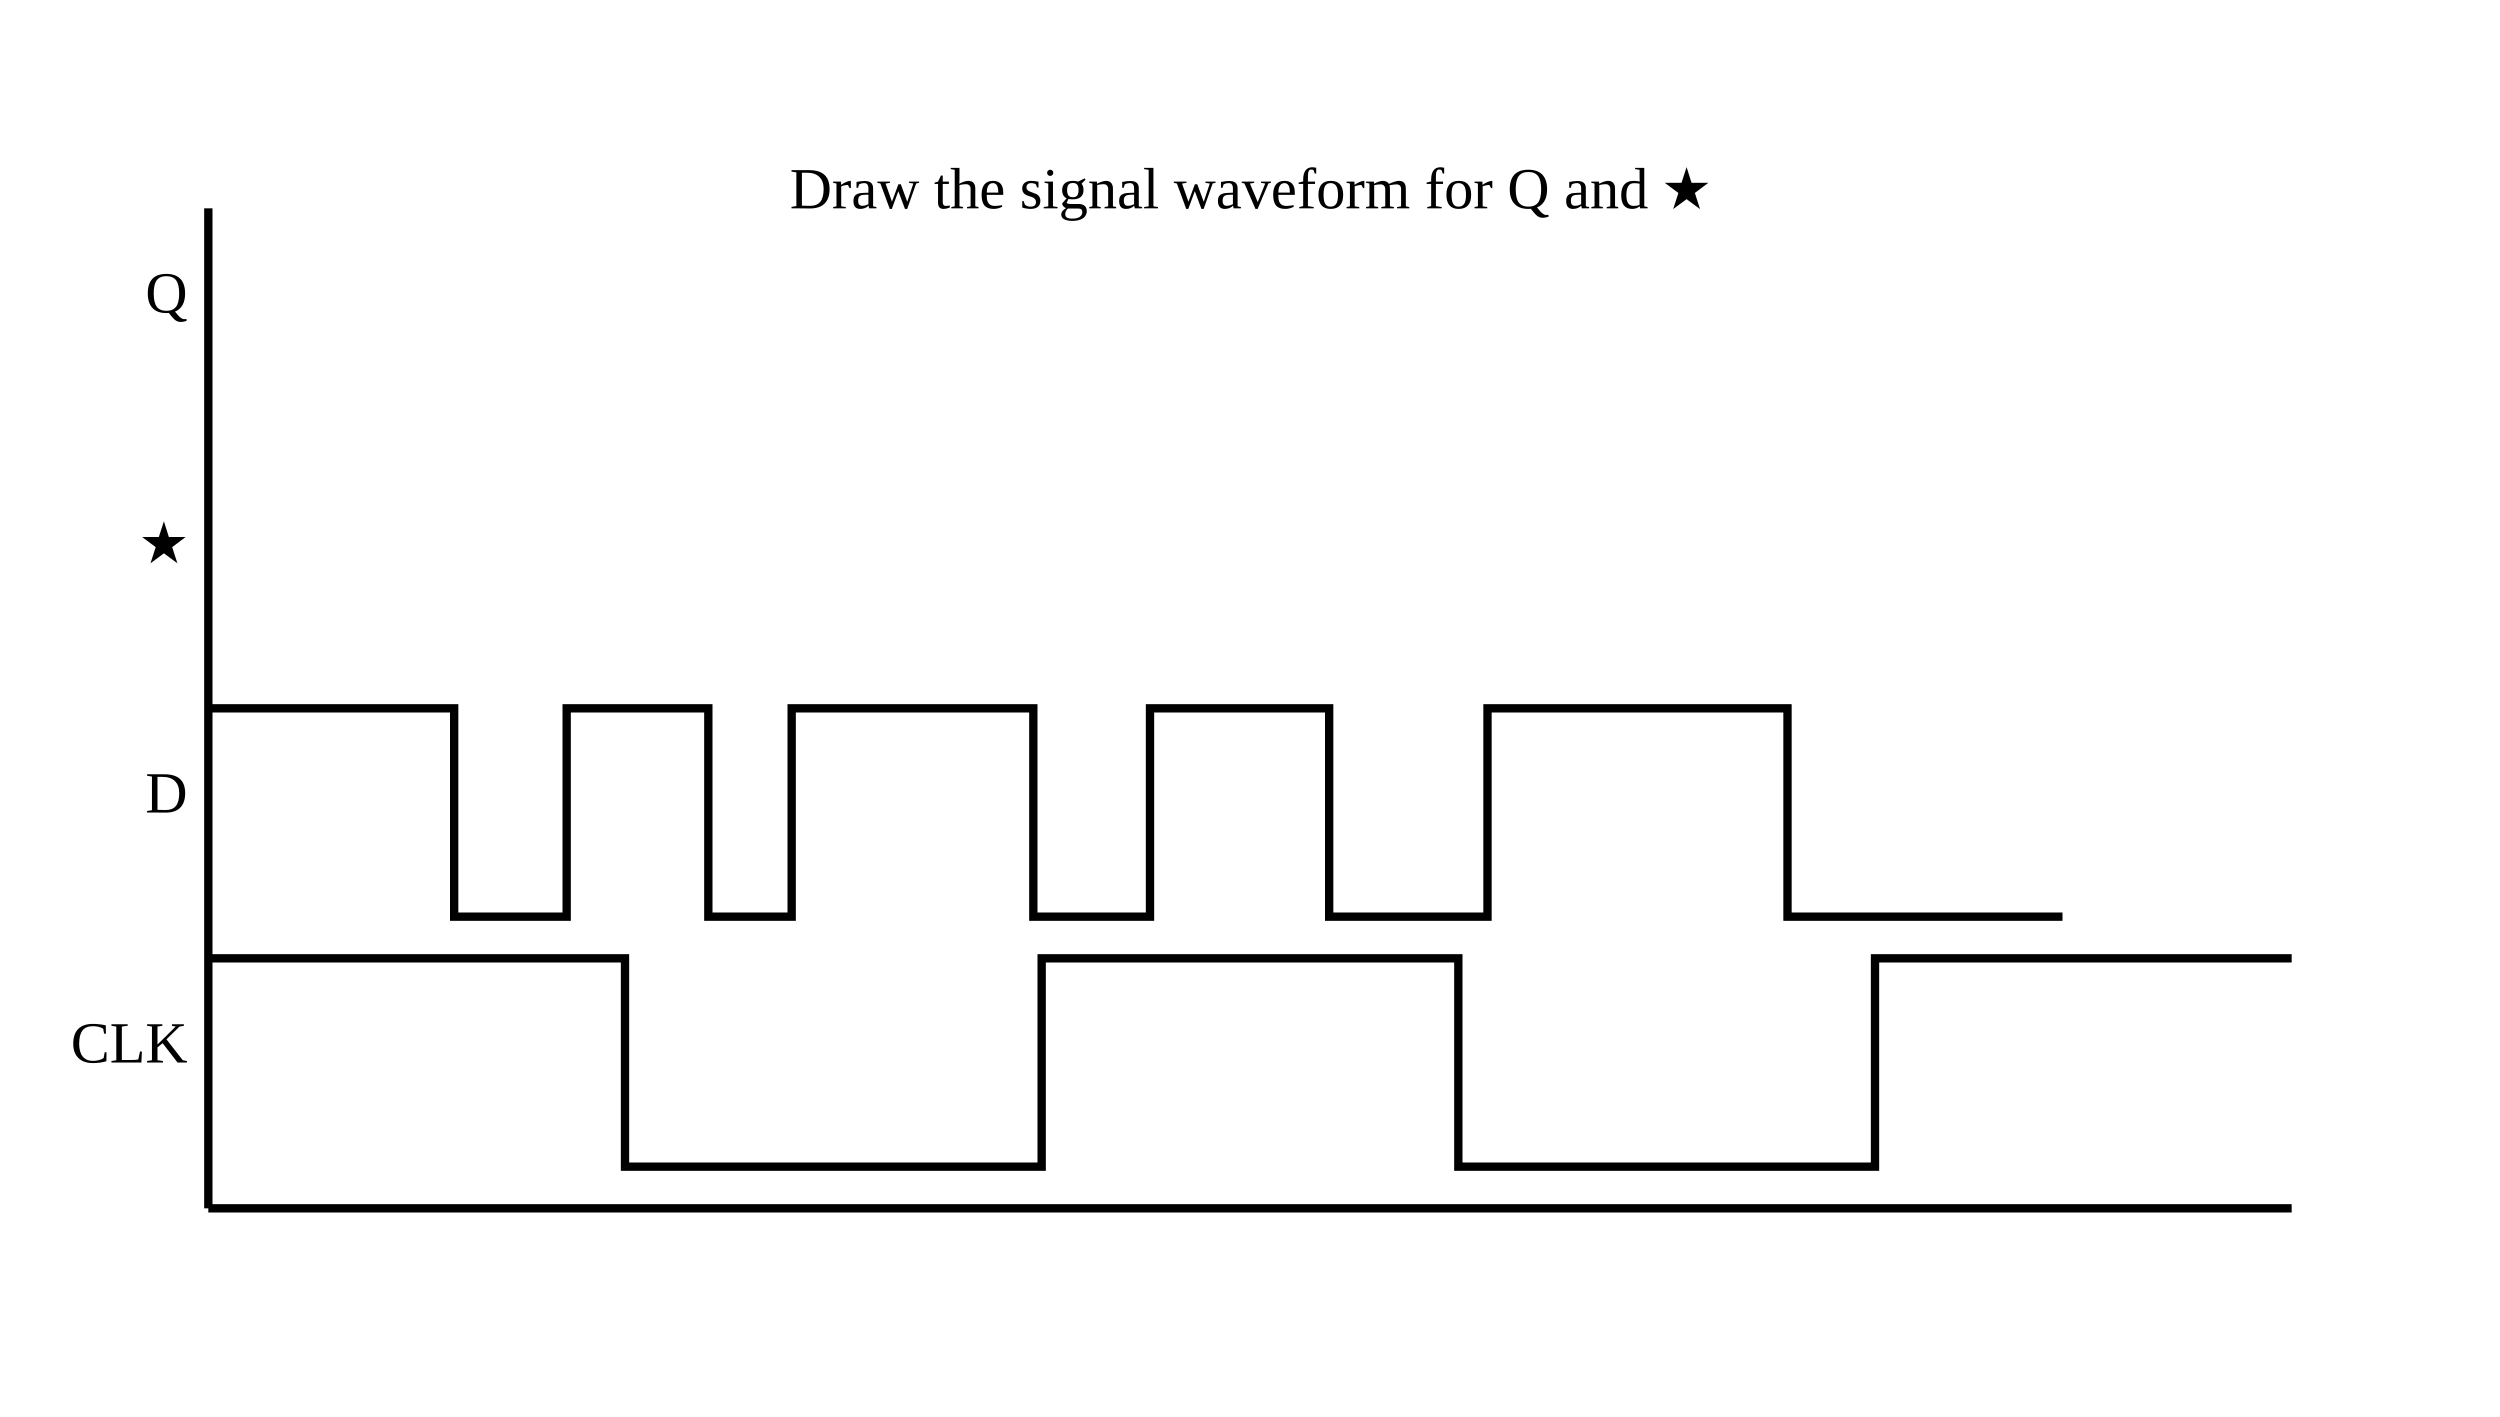
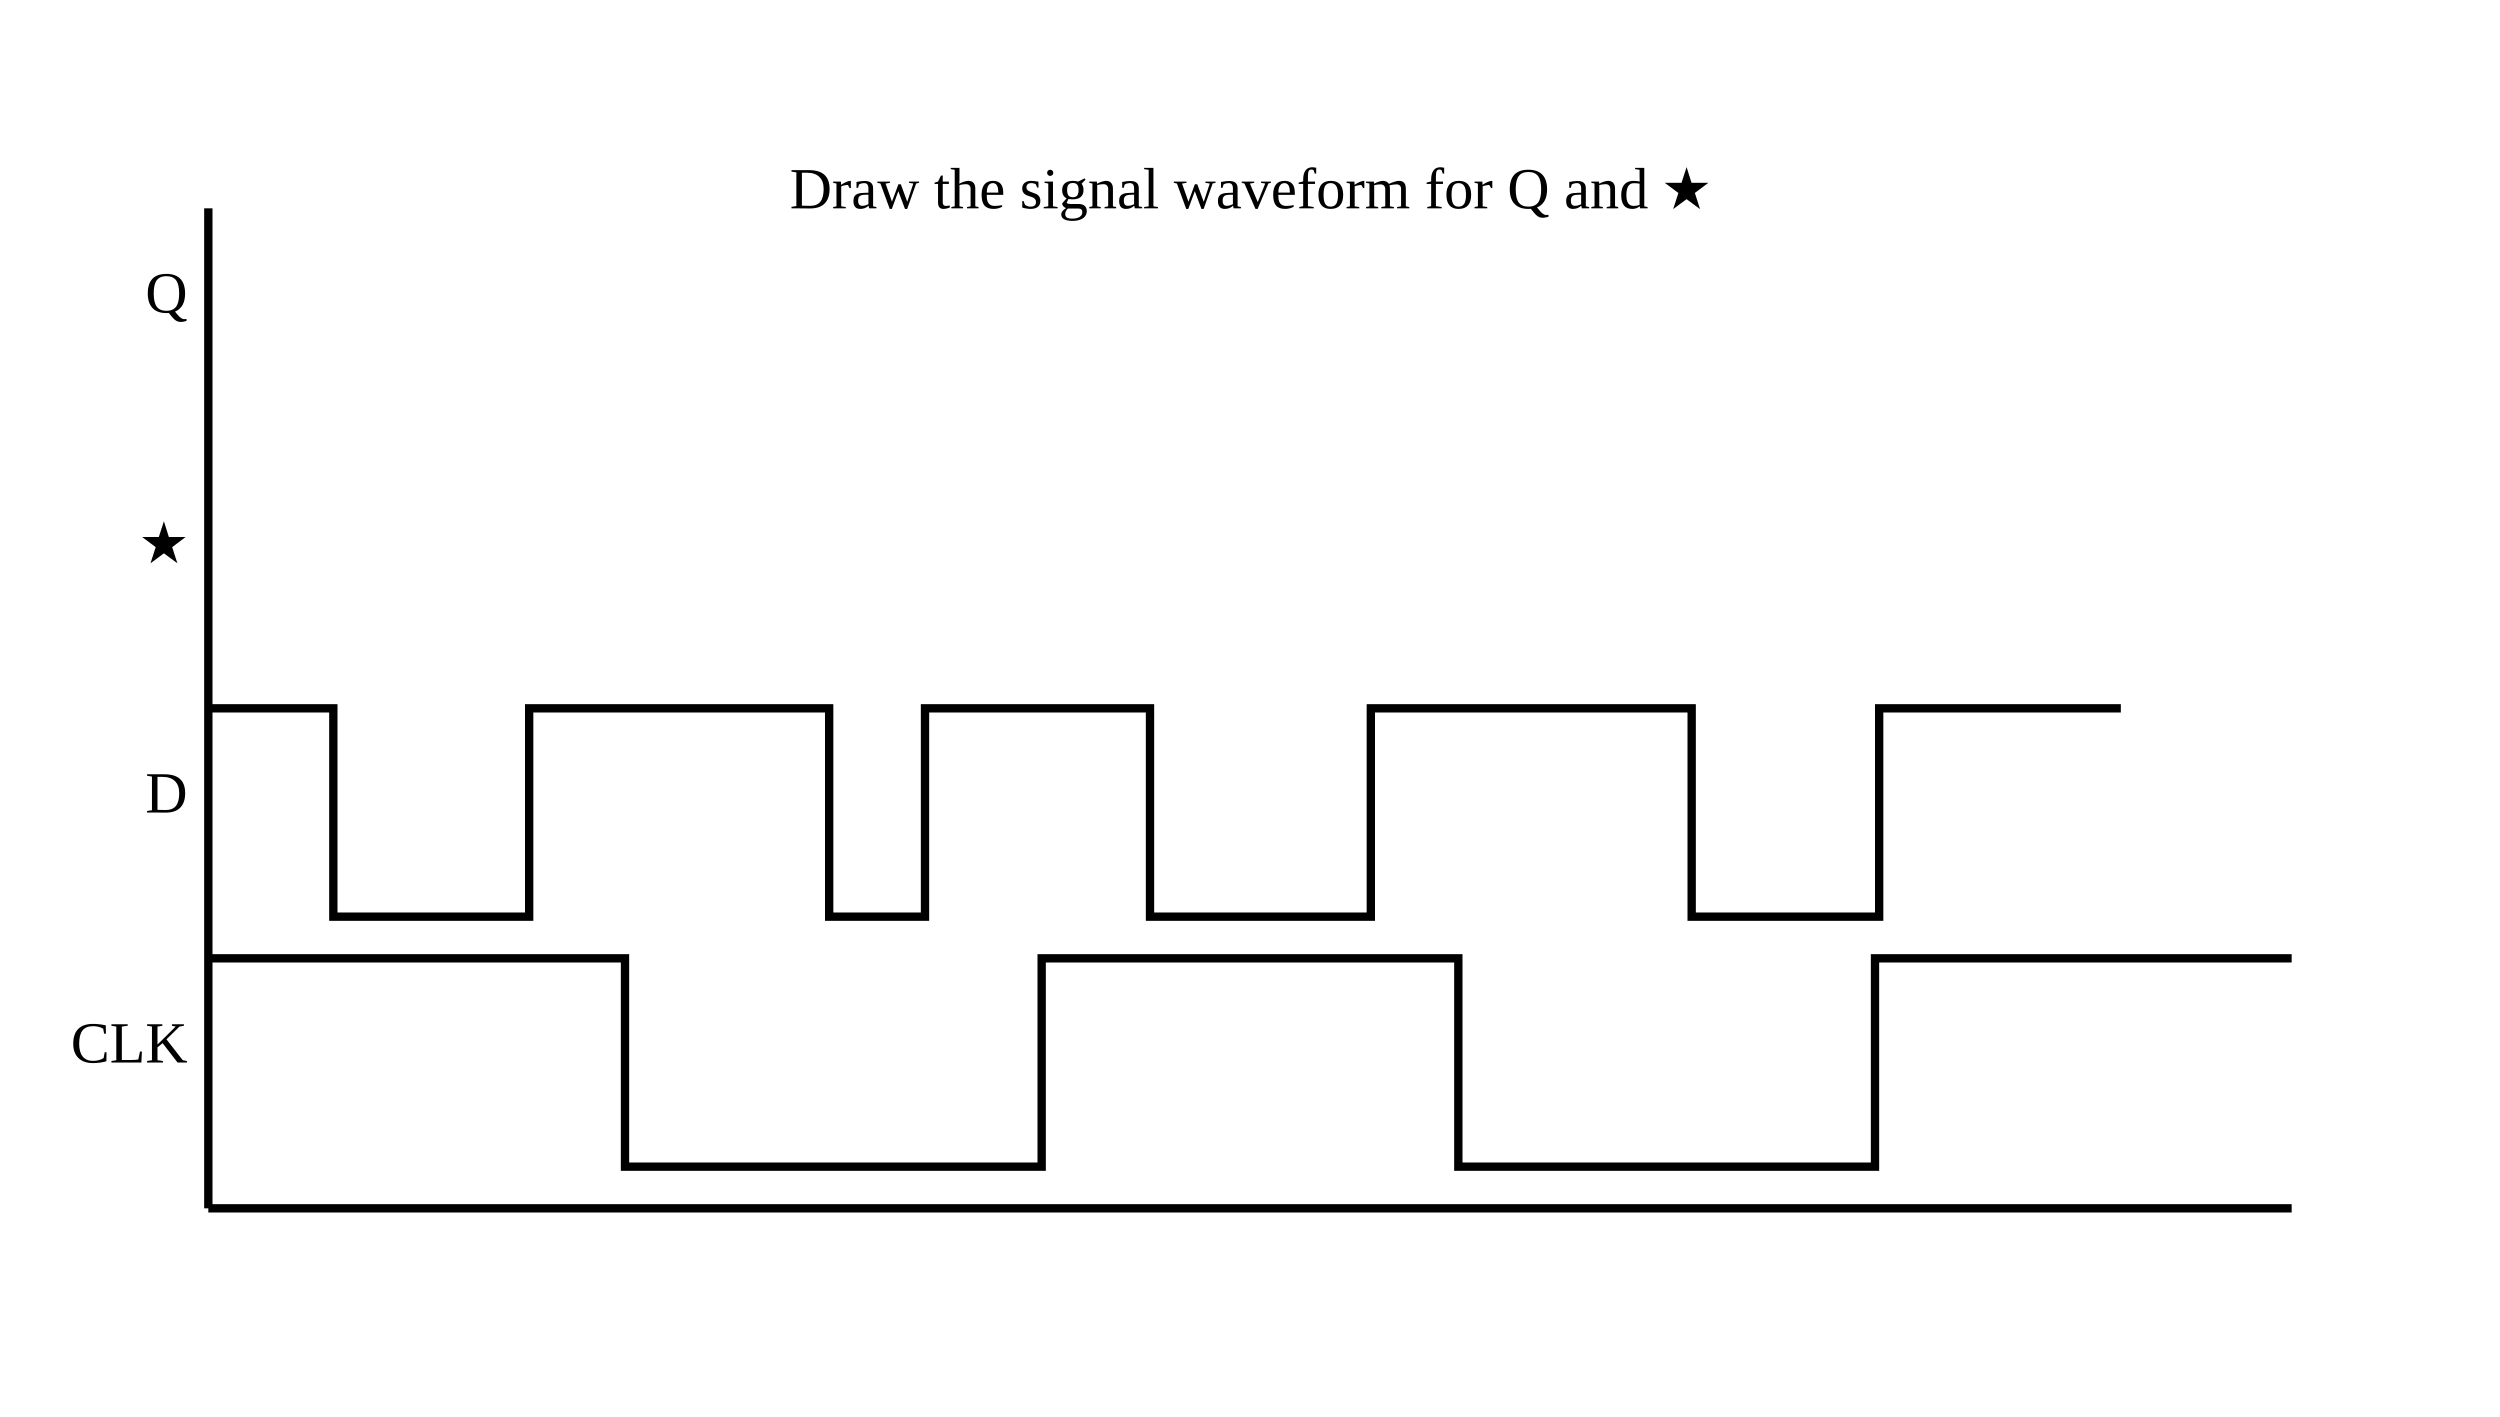
<svg xmlns="http://www.w3.org/2000/svg" baseProfile="full" height="340" version="1.1" width="600">
  <defs />
  <line stroke="black" stroke-width="2" x1="50" x2="550" y1="290" y2="290" />
  <line stroke="black" stroke-width="2" x1="50" x2="50" y1="50" y2="290" />
  <text font-size="14" text-anchor="end" x="45" y="75.0">Q</text>
  <text font-size="14" text-anchor="end" x="45" y="135.0">★</text>
  <text font-size="14" text-anchor="end" x="45" y="195.0">D</text>
  <text font-size="14" text-anchor="end" x="45" y="255.0">CLK</text>
-   <path d="M 50 170 L 50 170 L 109 170 L 109 220 L 136 220 L 136 170 L 170 170 L 170 220 L 190 220 L 190 170 L 248 170 L 248 220 L 276 220 L 276 170 L 319 170 L 319 220 L 357 220 L 357 170 L 429 170 L 429 220 L 495 220" fill="none" stroke="black" stroke-width="2" />
+   <path d="M 50 170 L 50 170 L 80 170 L 80 220 L 127 220 L 127 170 L 199 170 L 199 220 L 222 220 L 222 170 L 276 170 L 276 220 L 329 220 L 329 170 L 406 170 L 406 220 L 451 220 L 451 170 L 509 170" fill="none" stroke="black" stroke-width="2" />
  <path d="M 50 230 L 50 230 L 150 230 L 150 280 L 250 280 L 250 230 L 350 230 L 350 280 L 450 280 L 450 230 L 550 230" fill="none" stroke="black" stroke-width="2" />
  <text font-size="14" text-anchor="middle" x="300.0" y="50">Draw the signal waveform for Q and ★</text>
</svg>
